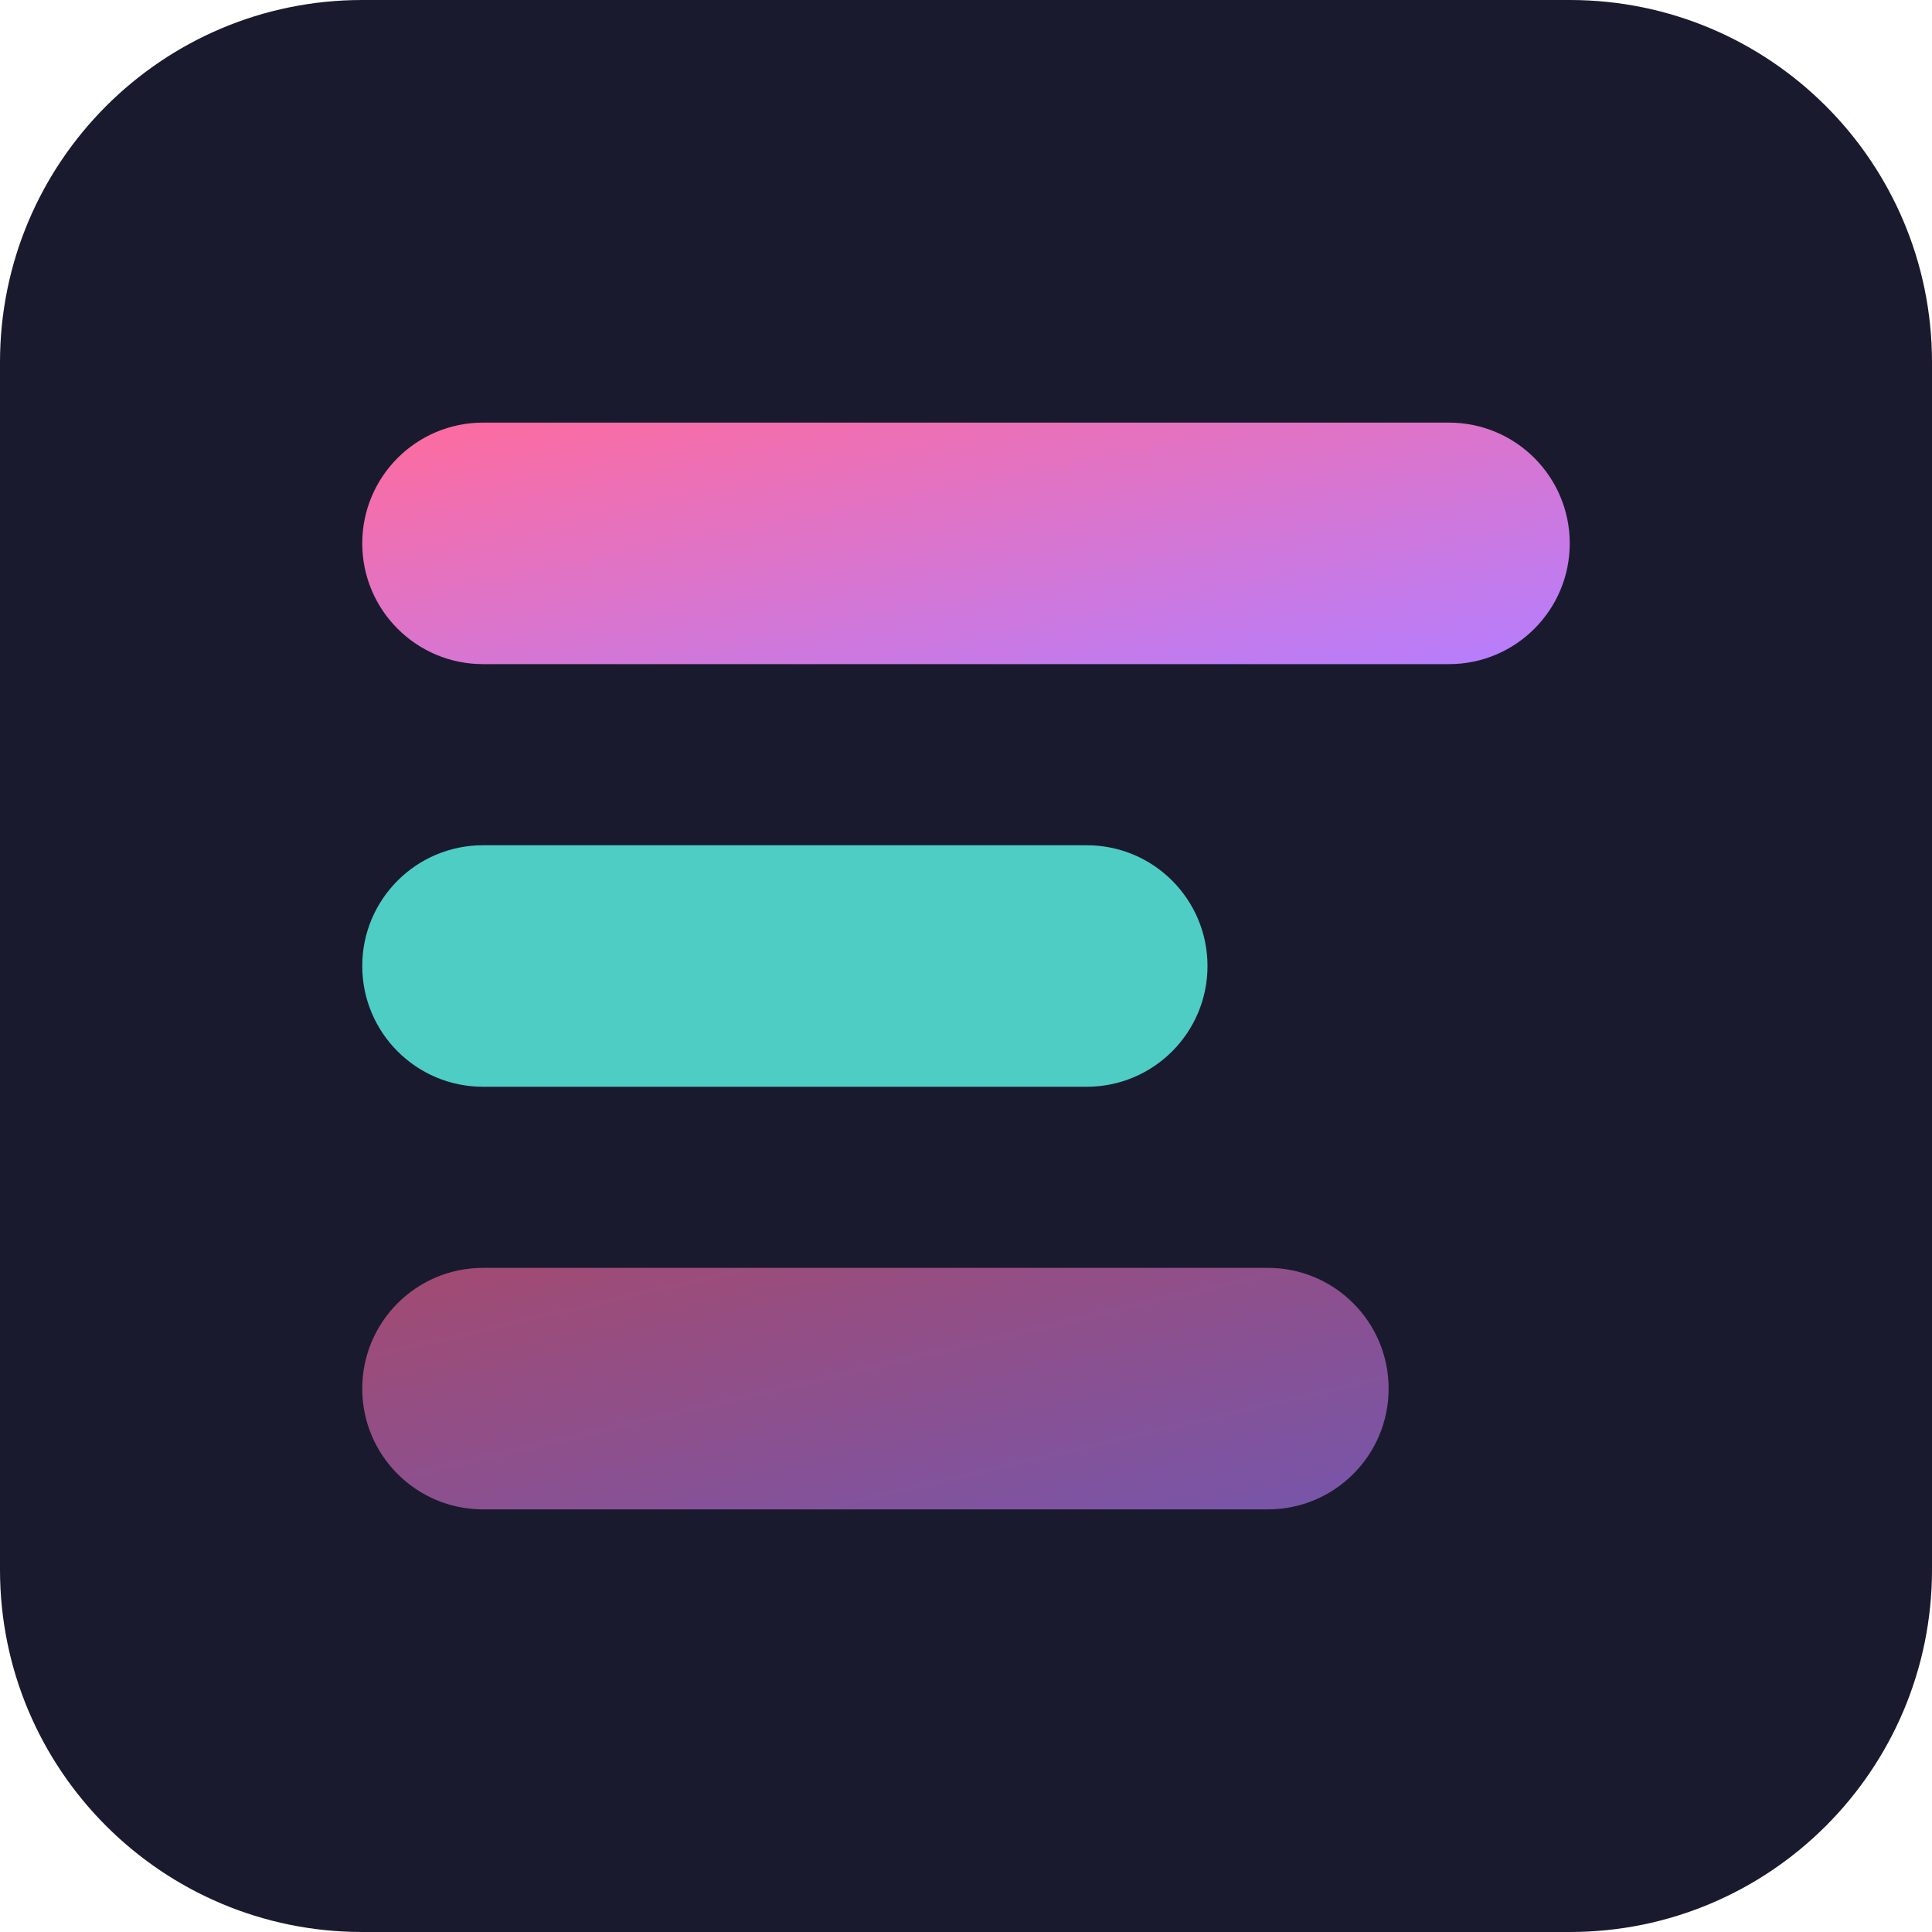
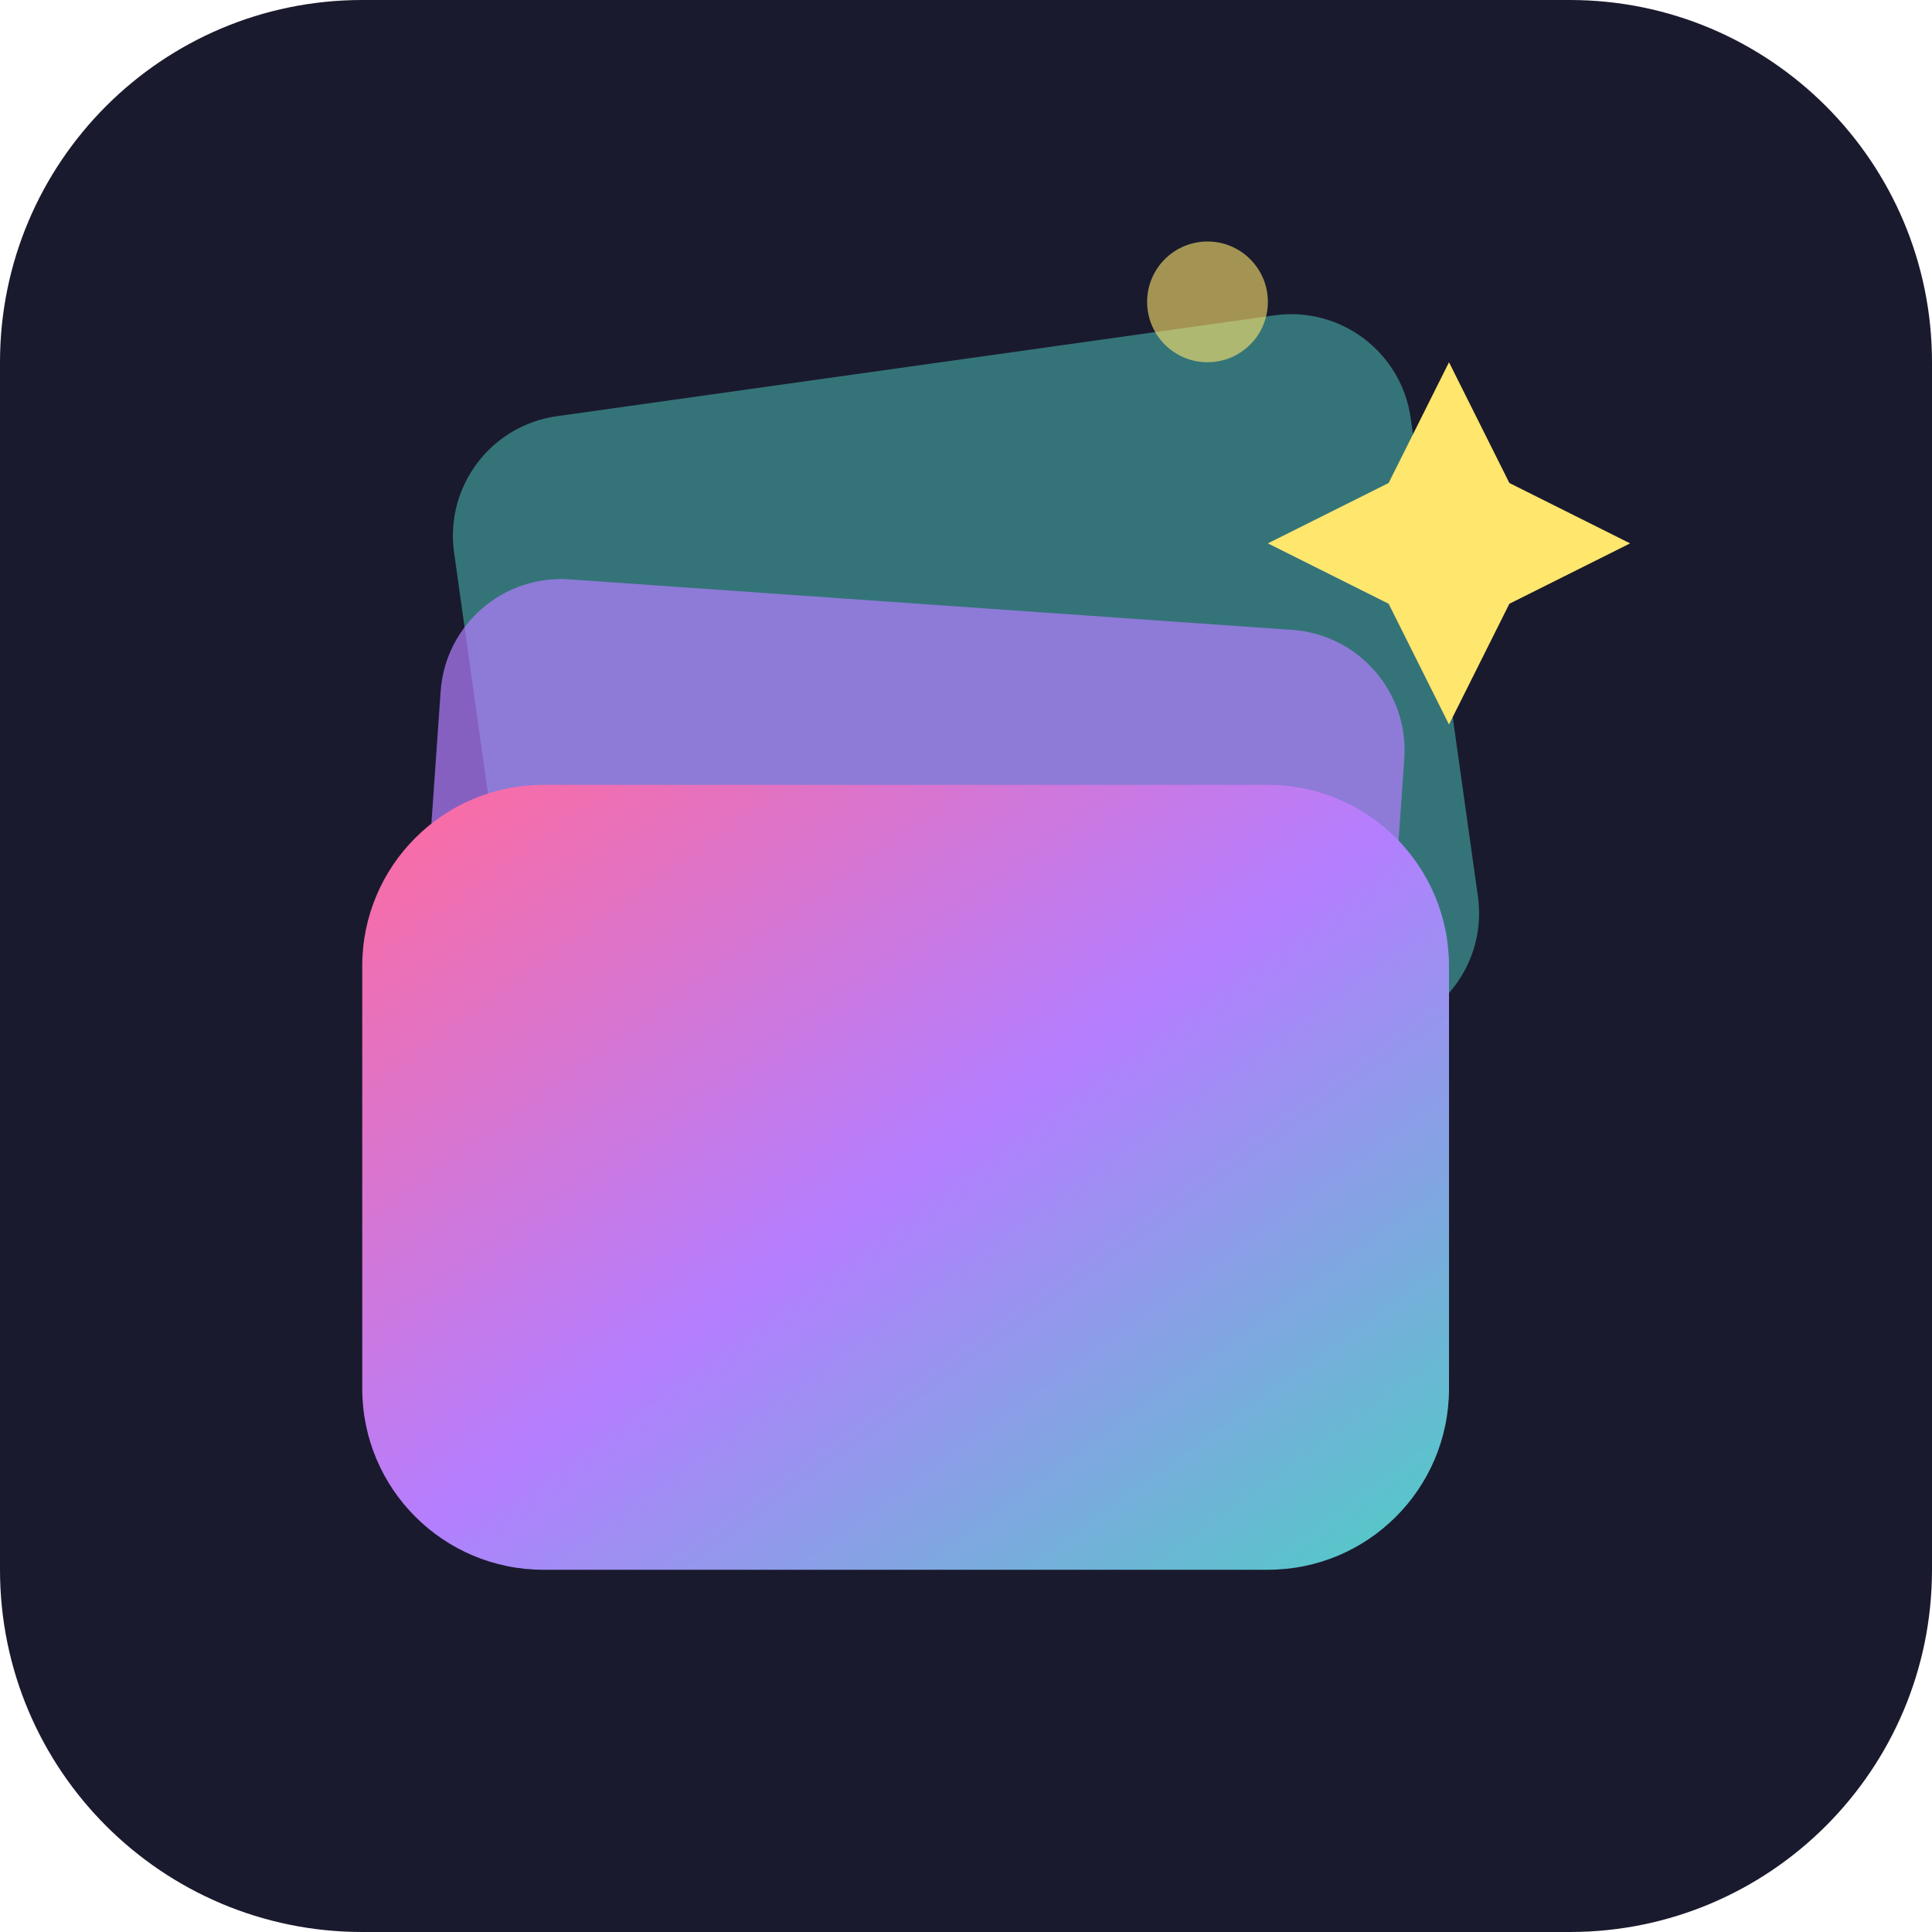
<svg xmlns="http://www.w3.org/2000/svg" viewBox="0 0 32 32" fill="none">
  <defs>
    <linearGradient id="favGrad" x1="0%" y1="0%" x2="100%" y2="100%">
      <stop offset="0%" stop-color="#FF6B9D" />
-       <stop offset="100%" stop-color="#B47EFF" />
+       <stop offset="50%" stop-color="#B47EFF" />
+       <stop offset="100%" stop-color="#4ECDC4" />
    </linearGradient>
  </defs>
  <rect x="0" y="0" width="32" height="32" rx="6" fill="#1A1A2E" />
-   <rect x="6" y="7" width="20" height="4" rx="2" fill="url(#favGrad)" />
-   <rect x="6" y="14" width="14" height="4" rx="2" fill="#4ECDC4" />
-   <rect x="6" y="21" width="17" height="4" rx="2" fill="url(#favGrad)" opacity="0.6" />
+   <rect x="8" y="6" width="16" height="12" rx="2" fill="#4ECDC4" opacity="0.5" transform="rotate(-8 16 12)" />
+   <rect x="7" y="10" width="16" height="12" rx="2" fill="#B47EFF" opacity="0.7" transform="rotate(4 15 16)" />
+   <rect x="6" y="13" width="18" height="13" rx="3" fill="url(#favGrad)" />
+   <path d="M24 6 L25 8 L27 9 L25 10 L24 12 L23 10 L21 9 L23 8 Z" fill="#FFE66D" />
+   <circle cx="20" cy="5" r="1" fill="#FFE66D" opacity="0.6" />
</svg>
